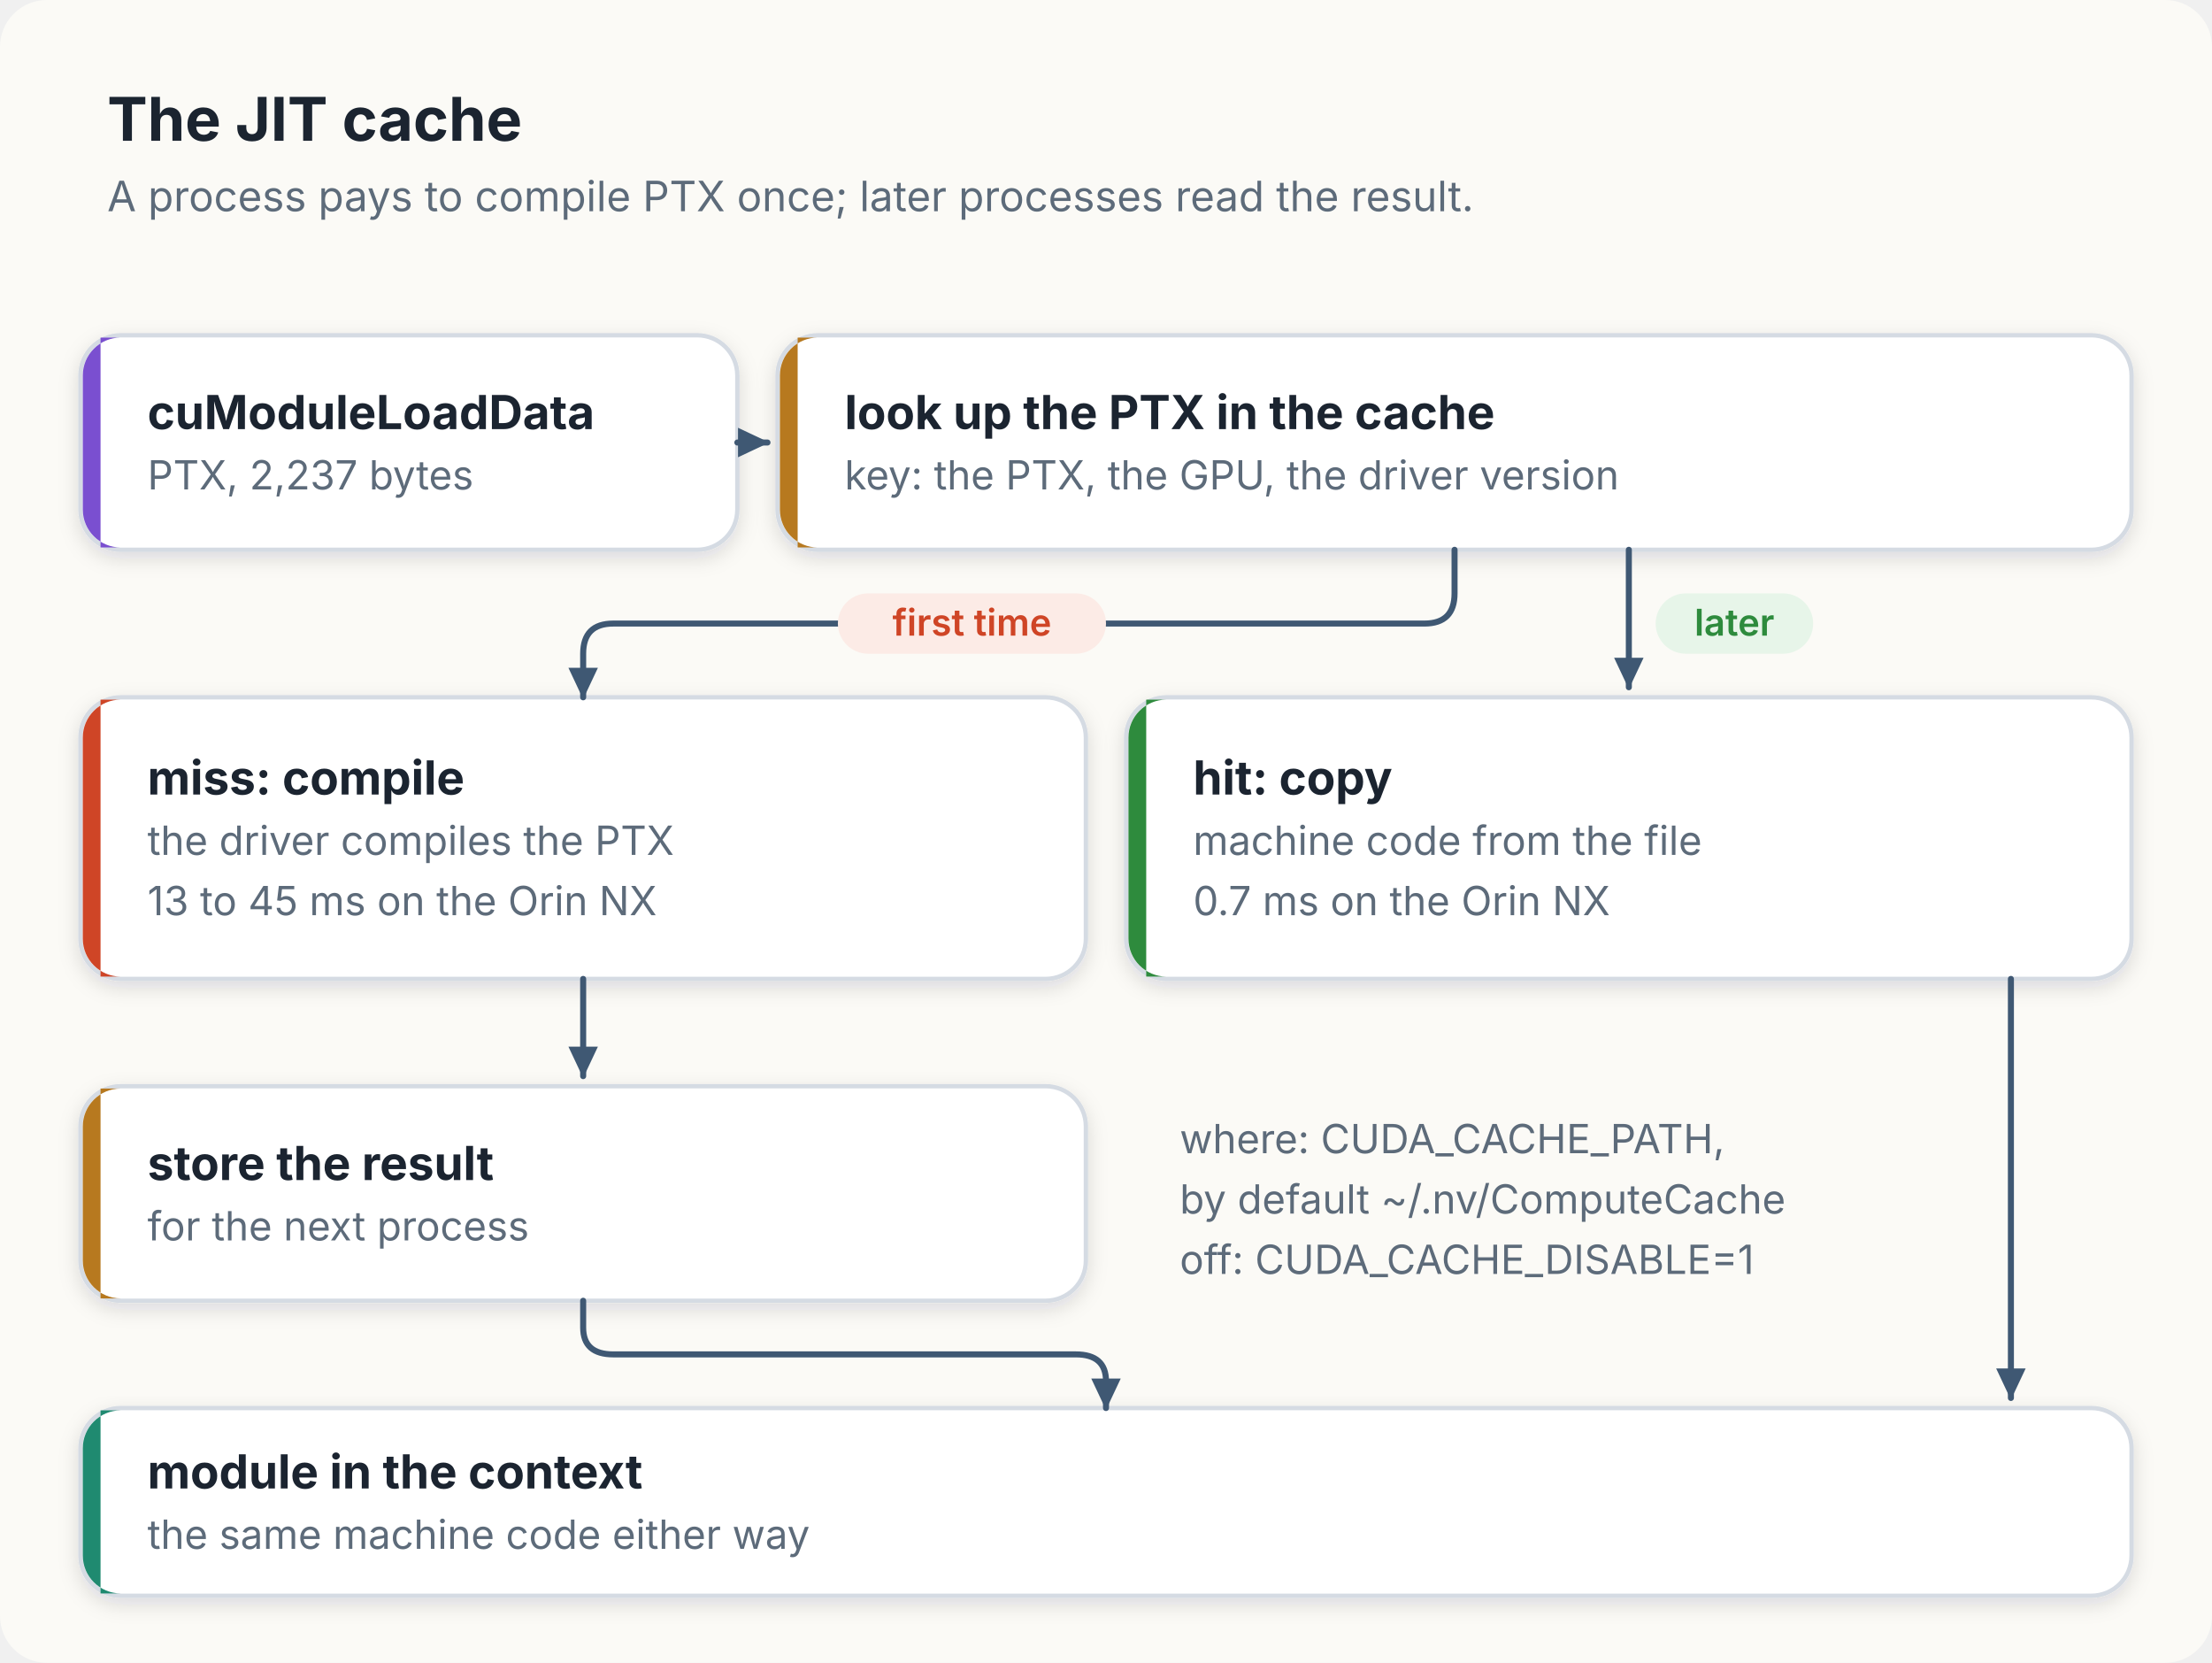
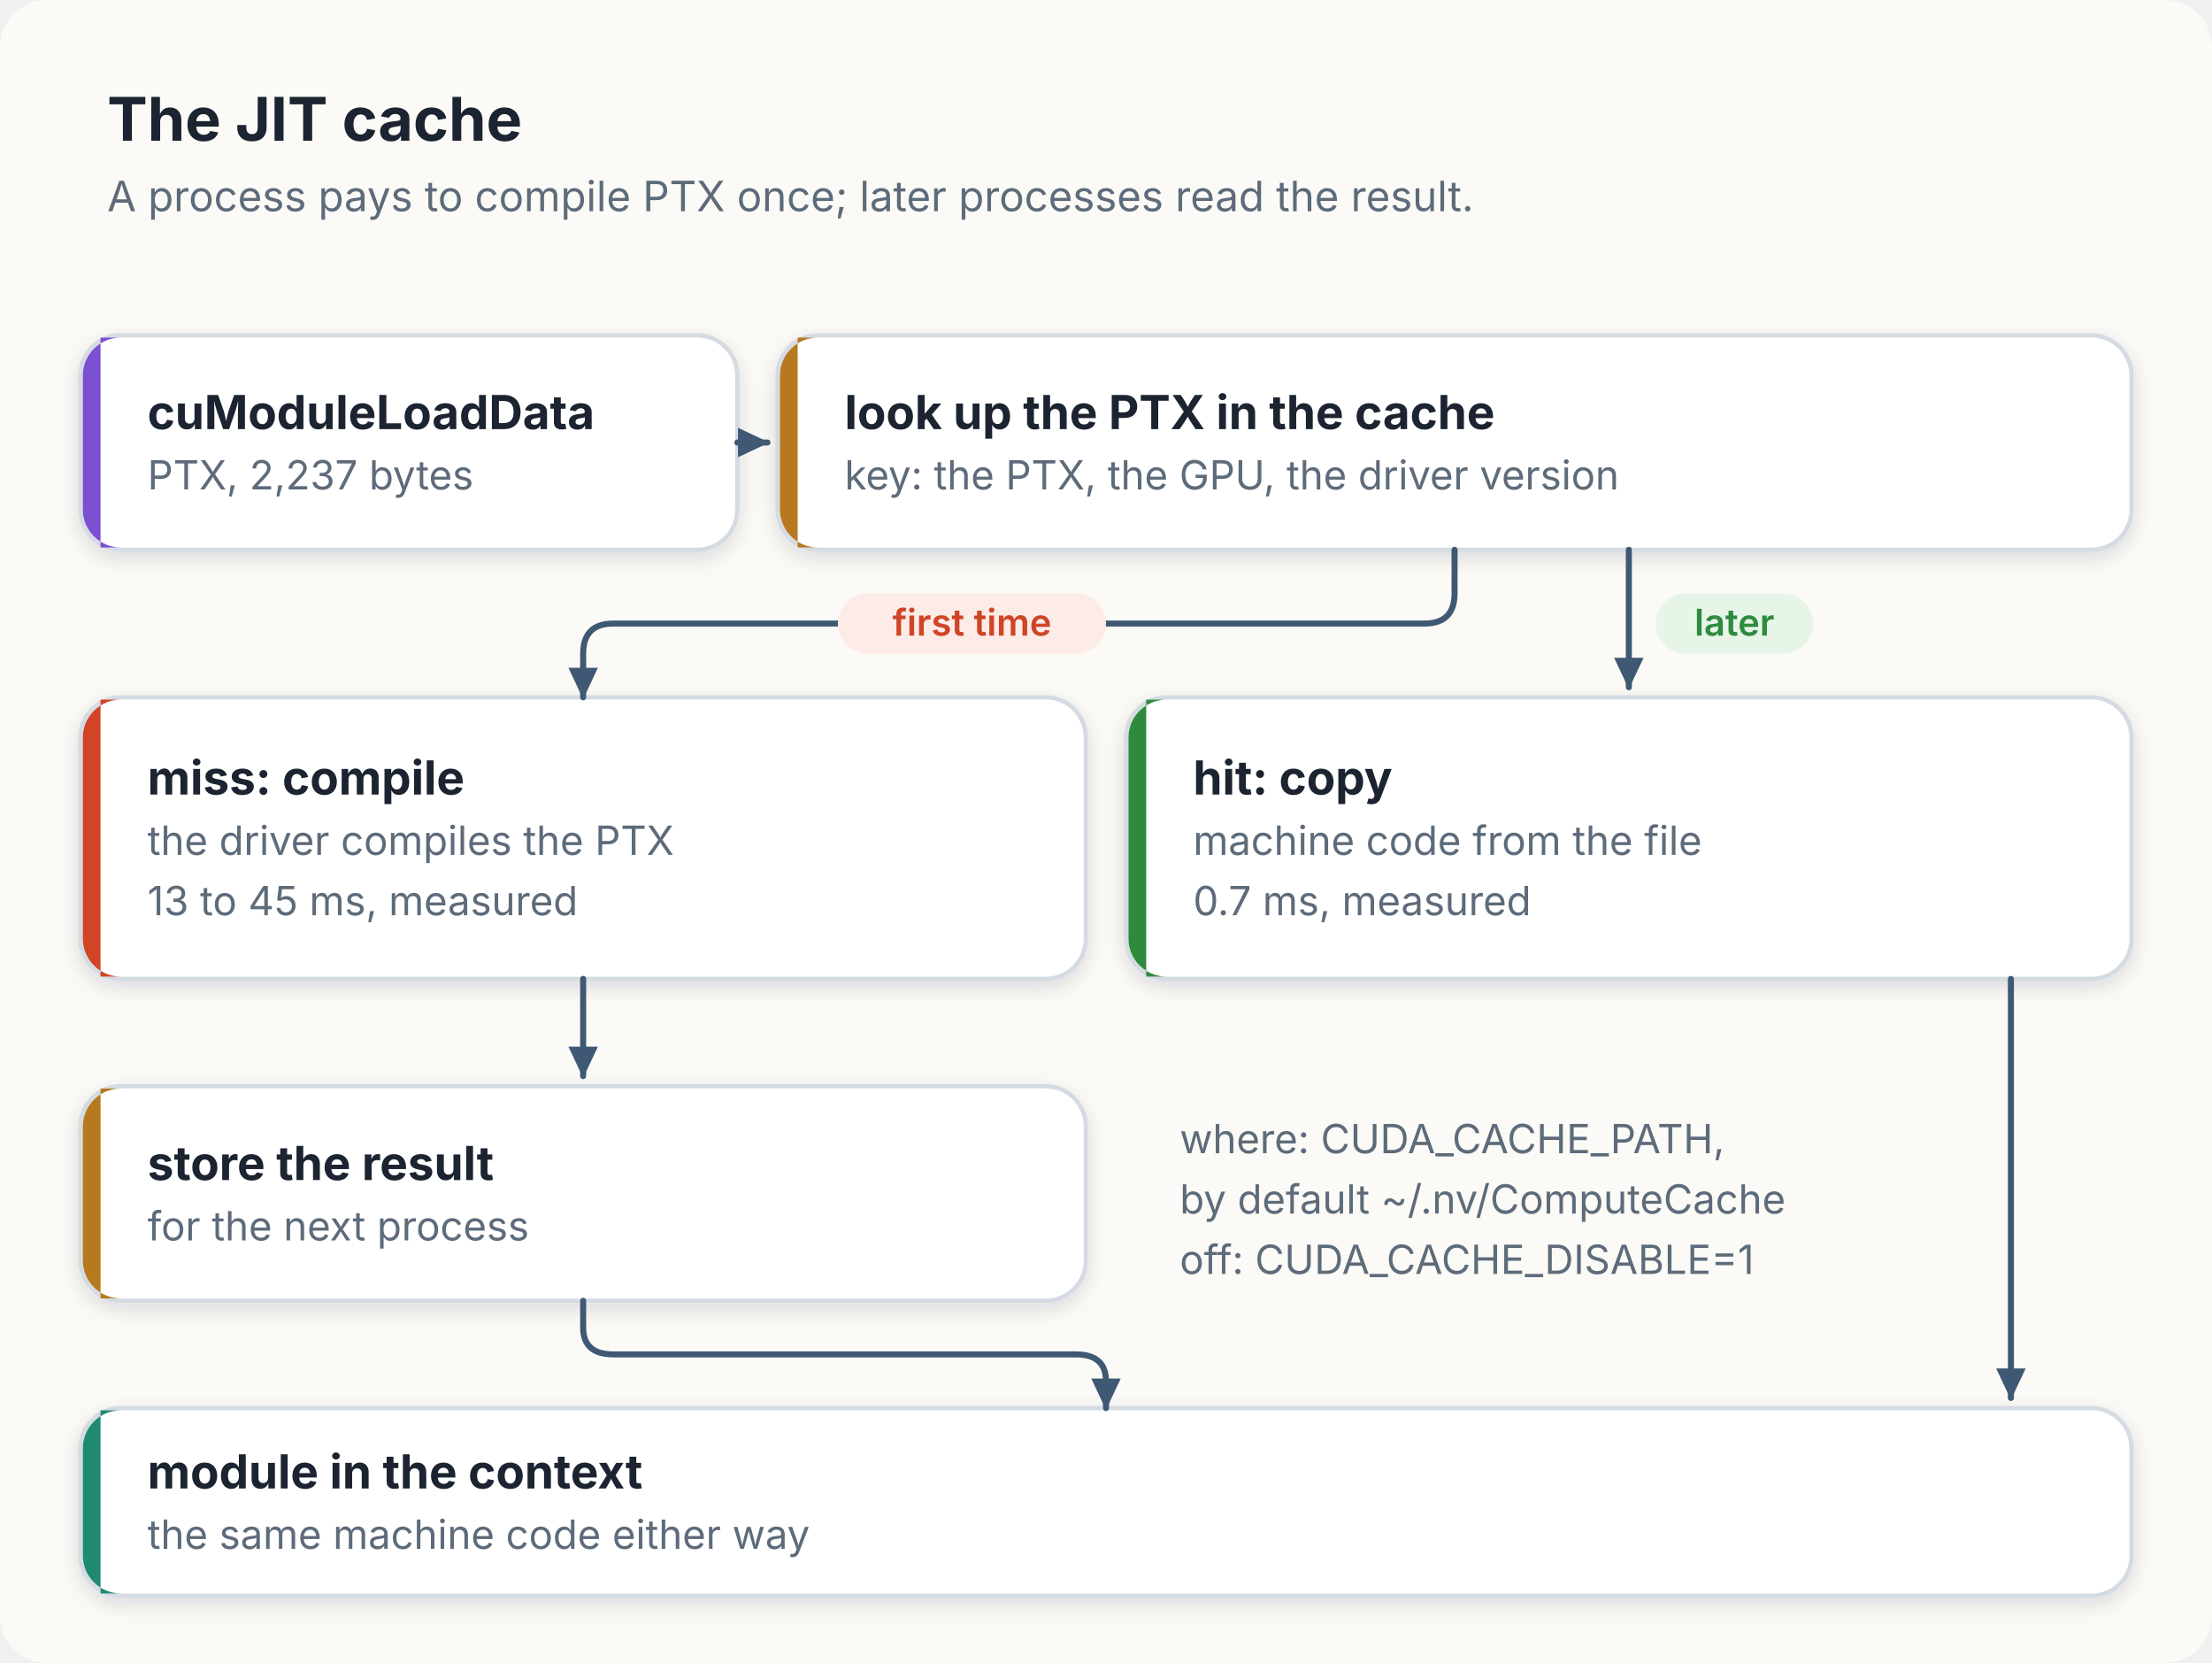
- <svg xmlns="http://www.w3.org/2000/svg" viewBox="0 0 660 496" width="660" height="496" role="img" aria-label="A flow. cuModuleLoadData receives 2,237 bytes of PTX and looks it up in the cache, keyed by the PTX, the GPU and the driver version. The first time, a miss: the driver compiles the PTX, 13 to 45 ms on the Orin NX, and stores the result for the next process, in CUDA_CACHE_PATH, by default ~/.nv/ComputeCache. Later, a hit: the machine code is copied from the file in 0.7 ms. Either way the module in the context holds the same code.">
+ <svg xmlns="http://www.w3.org/2000/svg" viewBox="0 0 660 496" width="660" height="496" role="img" aria-label="A flow. cuModuleLoadData receives 2,237 bytes of PTX and looks it up in the cache, keyed by the PTX, the GPU and the driver version. The first time, a miss: the driver compiles the PTX, 13 to 45 ms when measured, and stores the result for the next process, in CUDA_CACHE_PATH, by default ~/.nv/ComputeCache. Later, a hit: the machine code is copied from the file in 0.7 ms. Either way the module in the context holds the same code.">
  <style>
    text { font-family: Inter, "Segoe UI", "Helvetica Neue", Helvetica, Arial, sans-serif; fill: #1B2430; }
    .title { font-size: 18px; font-weight: 650; }
    .lede { font-size: 12.5px; fill: #5D6B7A; }
    .name { font-size: 14px; font-weight: 650; }
    .sub { font-size: 12px; fill: #5D6B7A; }
    .note { font-size: 12px; fill: #5D6B7A; }
    .tab { font-size: 11.5px; font-weight: 650; letter-spacing: 0.04em; fill: #5D6B7A; }
    .mono { font-family: "JetBrains Mono", "SF Mono", Menlo, Consolas, monospace; font-size: 12px; }
    .dim { fill: #8794A3; }
    .strong { font-weight: 700; }
    .trap { fill: #CF4526; font-weight: 700; }
    .pill { font-size: 11px; font-weight: 600; }
    .wire { fill: none; stroke: #3F5873; stroke-width: 1.8; stroke-linecap: round; stroke-linejoin: round; }
    .wire.danger { stroke: #CF4526; stroke-dasharray: 6 5; }
    .wire.idle { stroke: #7F8EA0; stroke-dasharray: 2 5; }
  </style>
  <defs>
    <filter id="lift" x="-10%" y="-10%" width="120%" height="135%">
      <feDropShadow dx="0" dy="2" stdDeviation="3" flood-color="#1B2430" flood-opacity="0.13" />
    </filter>
    <linearGradient id="thor-body" x1="0" y1="0" x2="0" y2="1">
      <stop offset="0" stop-color="#C6CCD5" />
      <stop offset="1" stop-color="#979EA9" />
    </linearGradient>
    <linearGradient id="switch-body" x1="0" y1="0" x2="0" y2="1">
      <stop offset="0" stop-color="#3B4656" />
      <stop offset="1" stop-color="#232B37" />
    </linearGradient>
    <marker id="head" viewBox="0 0 10 10" refX="8.5" refY="5" markerUnits="userSpaceOnUse" markerWidth="11" markerHeight="11" orient="auto">
      <path d="M0.5,1 L9,5 L0.5,9 Z" fill="#3F5873" />
    </marker>
    <marker id="head-danger" viewBox="0 0 10 10" refX="8.5" refY="5" markerUnits="userSpaceOnUse" markerWidth="11" markerHeight="11" orient="auto">
      <path d="M0.5,1 L9,5 L0.5,9 Z" fill="#CF4526" />
    </marker>
    <marker id="head-idle" viewBox="0 0 10 10" refX="8.5" refY="5" markerUnits="userSpaceOnUse" markerWidth="11" markerHeight="11" orient="auto">
      <path d="M0.5,1 L9,5 L0.5,9 Z" fill="#7F8EA0" />
    </marker>
  </defs>
  <rect width="660" height="496" rx="14" fill="#FBFAF6" />
  <text x="32.0" y="42.0" class="title" text-anchor="start" xml:space="preserve">The JIT cache</text>
  <text x="32.0" y="63.0" class="lede" text-anchor="start" xml:space="preserve">A process pays to compile PTX once; later processes read the result.</text>
  <rect x="24" y="100" width="196" height="64" rx="12" fill="#FFFFFF" stroke="#D5DBE3" stroke-width="1.3" filter="url(#lift)" />
  <path d="M36,100.7 H30 V163.3 H36 A11.3,11.3 0 0 1 24.7,152 V112 A11.3,11.3 0 0 1 36,100.7 Z" fill="#7A4FD0" />
  <text x="44.0" y="128.0" class="name" text-anchor="start" xml:space="preserve">cuModuleLoadData</text>
  <text x="44.0" y="146.0" class="sub" text-anchor="start" xml:space="preserve">PTX, 2,237 bytes</text>
  <rect x="232" y="100" width="404" height="64" rx="12" fill="#FFFFFF" stroke="#D5DBE3" stroke-width="1.3" filter="url(#lift)" />
  <path d="M244,100.7 H238 V163.3 H244 A11.3,11.3 0 0 1 232.7,152 V112 A11.3,11.3 0 0 1 244,100.7 Z" fill="#B7791F" />
  <text x="252.0" y="128.0" class="name" text-anchor="start" xml:space="preserve">look up the PTX in the cache</text>
  <text x="252.0" y="146.0" class="sub" text-anchor="start" xml:space="preserve">key: the PTX, the GPU, the driver version</text>
  <path d="M220,132 H229" fill="none" stroke="#3F5873" stroke-width="1.8" stroke-linecap="round" marker-end="url(#head)" />
  <rect x="24" y="208" width="300" height="84" rx="12" fill="#FFFFFF" stroke="#D5DBE3" stroke-width="1.3" filter="url(#lift)" />
  <path d="M36,208.7 H30 V291.3 H36 A11.3,11.3 0 0 1 24.7,280 V220 A11.3,11.3 0 0 1 36,208.7 Z" fill="#CF4526" />
  <text x="44.0" y="237.0" class="name" text-anchor="start" xml:space="preserve">miss: compile</text>
  <text x="44.0" y="255.0" class="sub" text-anchor="start" xml:space="preserve">the driver compiles the PTX</text>
-   <text x="44.0" y="273.0" class="sub" text-anchor="start" xml:space="preserve">13 to 45 ms on the Orin NX</text>
+   <text x="44.0" y="273.0" class="sub" text-anchor="start" xml:space="preserve">13 to 45 ms, measured</text>
  <rect x="336" y="208" width="300" height="84" rx="12" fill="#FFFFFF" stroke="#D5DBE3" stroke-width="1.3" filter="url(#lift)" />
  <path d="M348,208.7 H342 V291.3 H348 A11.3,11.3 0 0 1 336.7,280 V220 A11.3,11.3 0 0 1 348,208.7 Z" fill="#2E8B3D" />
  <text x="356.0" y="237.0" class="name" text-anchor="start" xml:space="preserve">hit: copy</text>
  <text x="356.0" y="255.0" class="sub" text-anchor="start" xml:space="preserve">machine code from the file</text>
-   <text x="356.0" y="273.0" class="sub" text-anchor="start" xml:space="preserve">0.7 ms on the Orin NX</text>
+   <text x="356.0" y="273.0" class="sub" text-anchor="start" xml:space="preserve">0.7 ms, measured</text>
  <rect x="24" y="324" width="300" height="64" rx="12" fill="#FFFFFF" stroke="#D5DBE3" stroke-width="1.3" filter="url(#lift)" />
  <path d="M36,324.7 H30 V387.3 H36 A11.3,11.3 0 0 1 24.7,376 V336 A11.3,11.3 0 0 1 36,324.7 Z" fill="#B7791F" />
  <text x="44.0" y="352.0" class="name" text-anchor="start" xml:space="preserve">store the result</text>
  <text x="44.0" y="370.0" class="sub" text-anchor="start" xml:space="preserve">for the next process</text>
  <rect x="24" y="420" width="612" height="56" rx="12" fill="#FFFFFF" stroke="#D5DBE3" stroke-width="1.3" filter="url(#lift)" />
  <path d="M36,420.7 H30 V475.3 H36 A11.3,11.3 0 0 1 24.7,464 V432 A11.3,11.3 0 0 1 36,420.7 Z" fill="#1F8A70" />
  <text x="44.0" y="444.0" class="name" text-anchor="start" xml:space="preserve">module in the context</text>
  <text x="44.0" y="462.0" class="sub" text-anchor="start" xml:space="preserve">the same machine code either way</text>
  <path class="wire" d="M434,164 L434,177 Q434,186 425,186 L183,186 Q174,186 174,195 L174,208" marker-end="url(#head)" />
  <path d="M486,164 V205" fill="none" stroke="#3F5873" stroke-width="1.8" stroke-linecap="round" marker-end="url(#head)" />
  <path d="M174,292 V321" fill="none" stroke="#3F5873" stroke-width="1.8" stroke-linecap="round" marker-end="url(#head)" />
  <path d="M600,292 V417" fill="none" stroke="#3F5873" stroke-width="1.8" stroke-linecap="round" marker-end="url(#head)" />
  <path class="wire" d="M174,388 L174.0,396.0 Q174,404 183,404 L321,404 Q330,404 330.0,412.0 L330,420" marker-end="url(#head)" />
  <rect x="250.0" y="177" width="80.0" height="18" rx="9" fill="#FCEBE6" />
  <text x="290.0" y="189.6" class="pill" text-anchor="middle" style="fill:#CF4526" xml:space="preserve">first time</text>
  <rect x="494.0" y="177" width="47.0" height="18" rx="9" fill="#E7F5E9" />
  <text x="517.5" y="189.6" class="pill" text-anchor="middle" style="fill:#2E8B3D" xml:space="preserve">later</text>
  <text x="352.0" y="344.0" class="note" text-anchor="start" xml:space="preserve">where: CUDA_CACHE_PATH,</text>
  <text x="352.0" y="362.0" class="note" text-anchor="start" xml:space="preserve">by default ~/.nv/ComputeCache</text>
  <text x="352.0" y="380.0" class="note" text-anchor="start" xml:space="preserve">off: CUDA_CACHE_DISABLE=1</text>
</svg>
